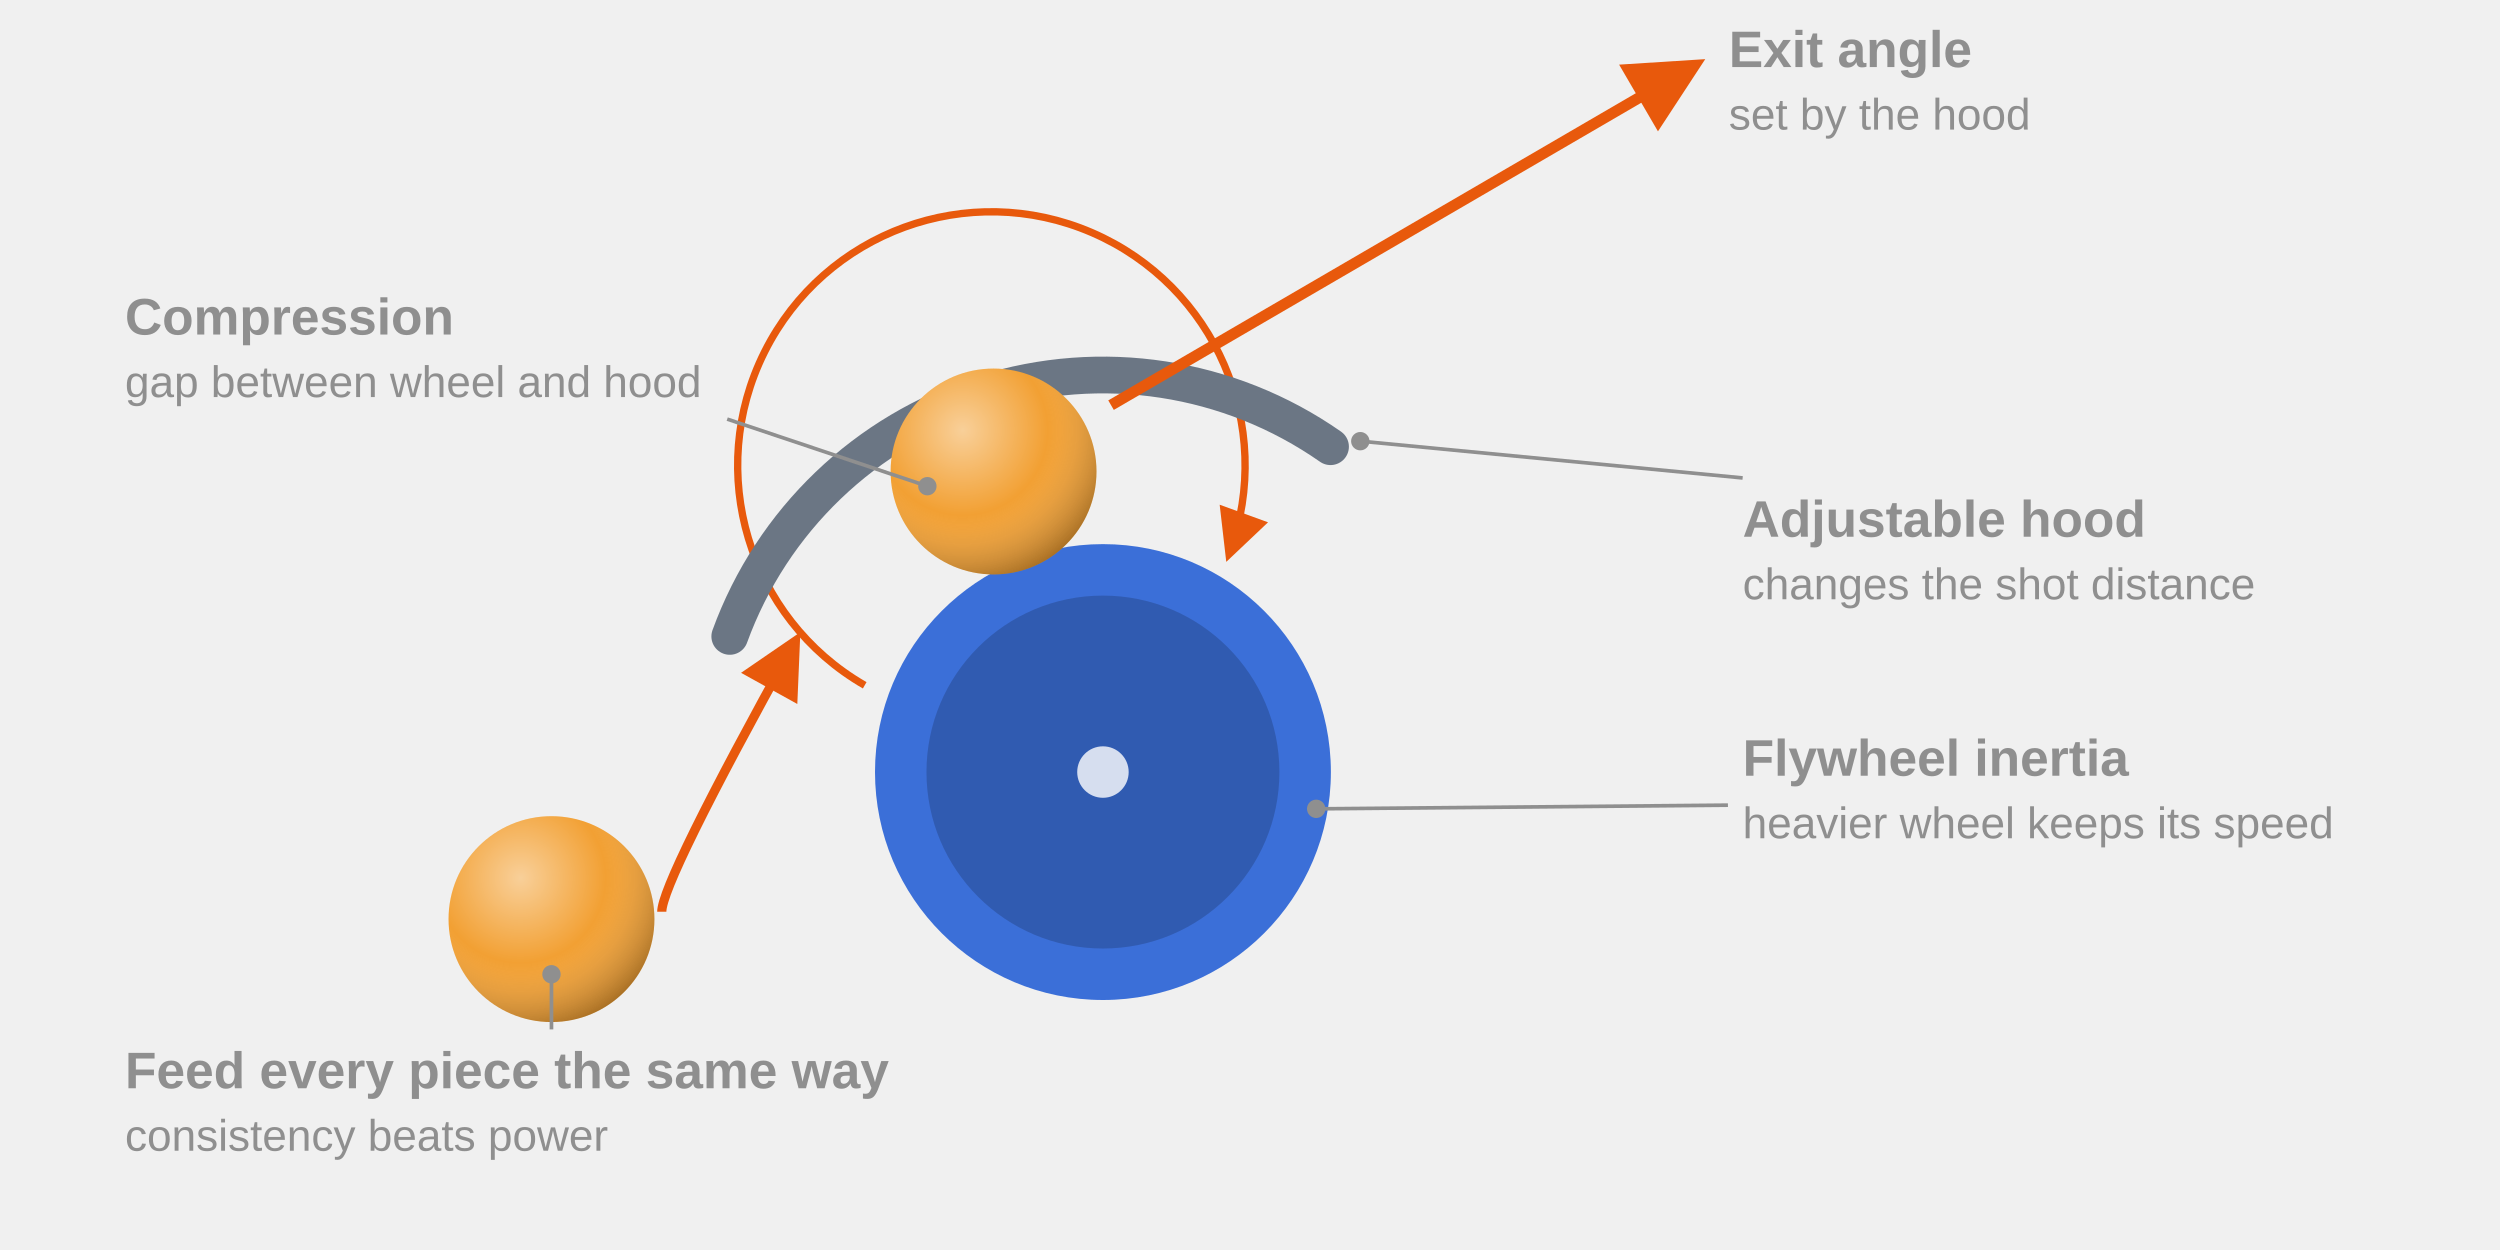
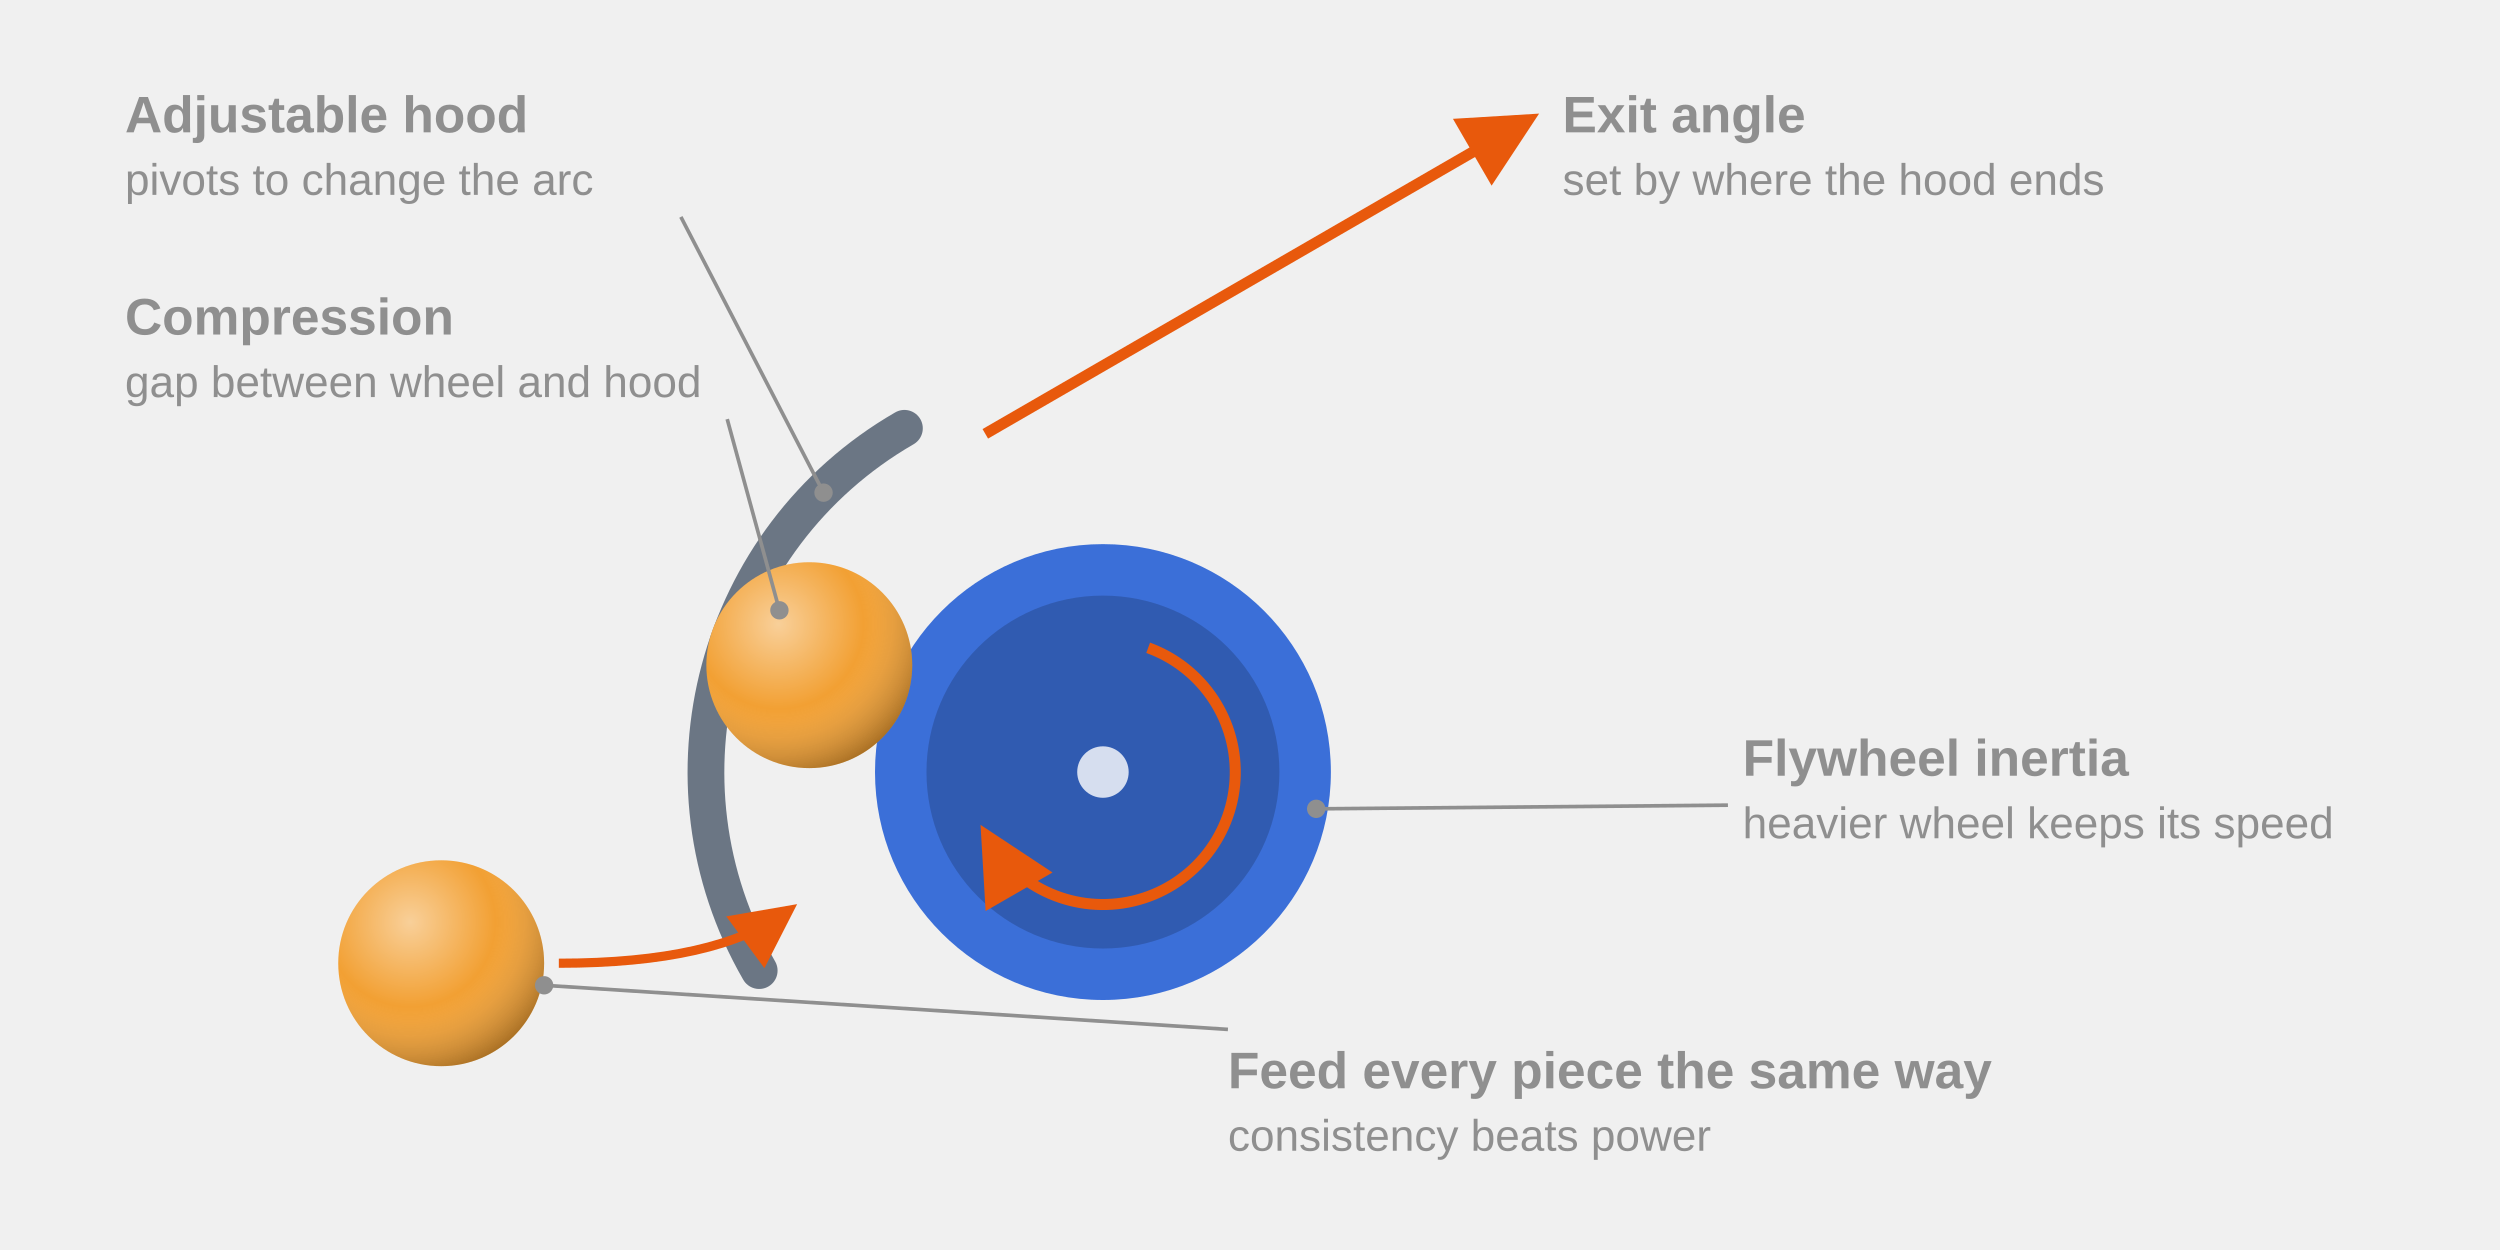
<svg xmlns="http://www.w3.org/2000/svg" viewBox="0 0 680 340" width="680" height="340" font-family="Arial, Helvetica, sans-serif">
  <defs>
    <marker id="m" viewBox="0 0 10 10" refX="8" refY="5" markerWidth="7" markerHeight="7" orient="auto-start-reverse">
      <path d="M0 0L10 5L0 10z" fill="#e8590c" />
    </marker>
    <marker id="g" viewBox="0 0 10 10" refX="8" refY="5" markerWidth="6" markerHeight="6" orient="auto-start-reverse">
      <path d="M0 0L10 5L0 10z" fill="#8f8f8f" />
    </marker>
    <radialGradient id="sh" cx="35%" cy="30%" r="75%">
      <stop offset="0" stop-color="#fff" stop-opacity=".5" />
      <stop offset=".55" stop-color="#fff" stop-opacity="0" />
      <stop offset="1" stop-color="#000" stop-opacity=".3" />
    </radialGradient>
  </defs>
  <circle cx="300" cy="210" r="62" fill="#3b6fd8" />
  <circle cx="300" cy="210" r="48" fill="#000" fill-opacity=".18" />
  <circle cx="300" cy="210" r="7" fill="#fff" fill-opacity=".8" />
-   <path d="M235.2 186.4 A69 69 0 1 1 334.5 150.2" fill="none" stroke="#e8590c" stroke-width="2" marker-end="url(#m)" />
-   <path d="M198.5 173.1 A108 108 0 0 1 361.9 121.5" fill="none" stroke="#6b7684" stroke-width="10" stroke-linecap="round" />
-   <circle cx="270.244" cy="128.247" r="28" fill="#f2a033" />
-   <circle cx="270.244" cy="128.247" r="28" fill="url(#sh)" />
-   <circle cx="150" cy="250" r="28" fill="#f2a033" />
-   <circle cx="150" cy="250" r="28" fill="url(#sh)" />
-   <path d="M180 248 Q180 240 216 175" fill="none" stroke="#e8590c" stroke-width="2.5" marker-end="url(#m)" />
-   <path d="M302.2 110.2 L460.2 18.2" fill="none" stroke="#e8590c" stroke-width="3" marker-end="url(#m)" />
-   <text x="470.244" y="18.247" fill="#8f8f8f" font-size="14" font-weight="bold" text-anchor="start">Exit angle</text>
-   <text x="470.244" y="35.247" fill="#8f8f8f" font-size="12" font-weight="normal" text-anchor="start">set by the hood</text>
+   <path d="M312.3 176.2 A36 36 0 1 1 268.8 228.0" fill="none" stroke="#e8590c" stroke-width="3" marker-end="url(#m)" />
+   <path d="M206.5 264.0 A108 108 0 0 1 246.0 116.5" fill="none" stroke="#6b7684" stroke-width="10" stroke-linecap="round" />
+   <circle cx="220.126" cy="180.928" r="28" fill="#f2a033" />
+   <circle cx="220.126" cy="180.928" r="28" fill="url(#sh)" />
+   <circle cx="120" cy="262" r="28" fill="#f2a033" />
+   <circle cx="120" cy="262" r="28" fill="url(#sh)" />
+   <path d="M152 262 Q195 262 214 248" fill="none" stroke="#e8590c" stroke-width="2.5" marker-end="url(#m)" />
+   <path d="M268 118 L415 33" fill="none" stroke="#e8590c" stroke-width="3" marker-end="url(#m)" />
+   <text x="425" y="36" fill="#8f8f8f" font-size="14" font-weight="bold" text-anchor="start">Exit angle</text>
+   <text x="425" y="53" fill="#8f8f8f" font-size="12" font-weight="normal" text-anchor="start">set by where the hood ends</text>
  <line x1="470" y1="219" x2="358" y2="220" stroke="#8f8f8f" stroke-width="1" />
  <circle cx="358" cy="220" r="2.5" fill="#8f8f8f" />
  <text x="474" y="211" fill="#8f8f8f" font-size="14" font-weight="bold" text-anchor="start">Flywheel inertia</text>
  <text x="474" y="228" fill="#8f8f8f" font-size="12" font-weight="normal" text-anchor="start">heavier wheel keeps its speed</text>
-   <line x1="197.8" y1="114" x2="252.244" y2="132.247" stroke="#8f8f8f" stroke-width="1" />
-   <circle cx="252.244" cy="132.247" r="2.5" fill="#8f8f8f" />
+   <line x1="197.8" y1="114" x2="212" y2="166" stroke="#8f8f8f" stroke-width="1" />
+   <circle cx="212" cy="166" r="2.5" fill="#8f8f8f" />
  <text x="34" y="91" fill="#8f8f8f" font-size="14" font-weight="bold" text-anchor="start">Compression</text>
  <text x="34" y="108" fill="#8f8f8f" font-size="12" font-weight="normal" text-anchor="start">gap between wheel and hood</text>
-   <line x1="474" y1="130" x2="370" y2="120" stroke="#8f8f8f" stroke-width="1" />
-   <circle cx="370" cy="120" r="2.5" fill="#8f8f8f" />
-   <text x="474" y="146" fill="#8f8f8f" font-size="14" font-weight="bold" text-anchor="start">Adjustable hood</text>
-   <text x="474" y="163" fill="#8f8f8f" font-size="12" font-weight="normal" text-anchor="start">changes the shot distance</text>
-   <line x1="150" y1="280" x2="150" y2="265" stroke="#8f8f8f" stroke-width="1" />
-   <circle cx="150" cy="265" r="2.5" fill="#8f8f8f" />
-   <text x="34" y="296" fill="#8f8f8f" font-size="14" font-weight="bold" text-anchor="start">Feed every piece the same way</text>
-   <text x="34" y="313" fill="#8f8f8f" font-size="12" font-weight="normal" text-anchor="start">consistency beats power</text>
+   <line x1="185.2" y1="59" x2="224" y2="134" stroke="#8f8f8f" stroke-width="1" />
+   <circle cx="224" cy="134" r="2.5" fill="#8f8f8f" />
+   <text x="34" y="36" fill="#8f8f8f" font-size="14" font-weight="bold" text-anchor="start">Adjustable hood</text>
+   <text x="34" y="53" fill="#8f8f8f" font-size="12" font-weight="normal" text-anchor="start">pivots to change the arc</text>
+   <line x1="334" y1="280" x2="148" y2="268" stroke="#8f8f8f" stroke-width="1" />
+   <circle cx="148" cy="268" r="2.5" fill="#8f8f8f" />
+   <text x="334" y="296" fill="#8f8f8f" font-size="14" font-weight="bold" text-anchor="start">Feed every piece the same way</text>
+   <text x="334" y="313" fill="#8f8f8f" font-size="12" font-weight="normal" text-anchor="start">consistency beats power</text>
</svg>
